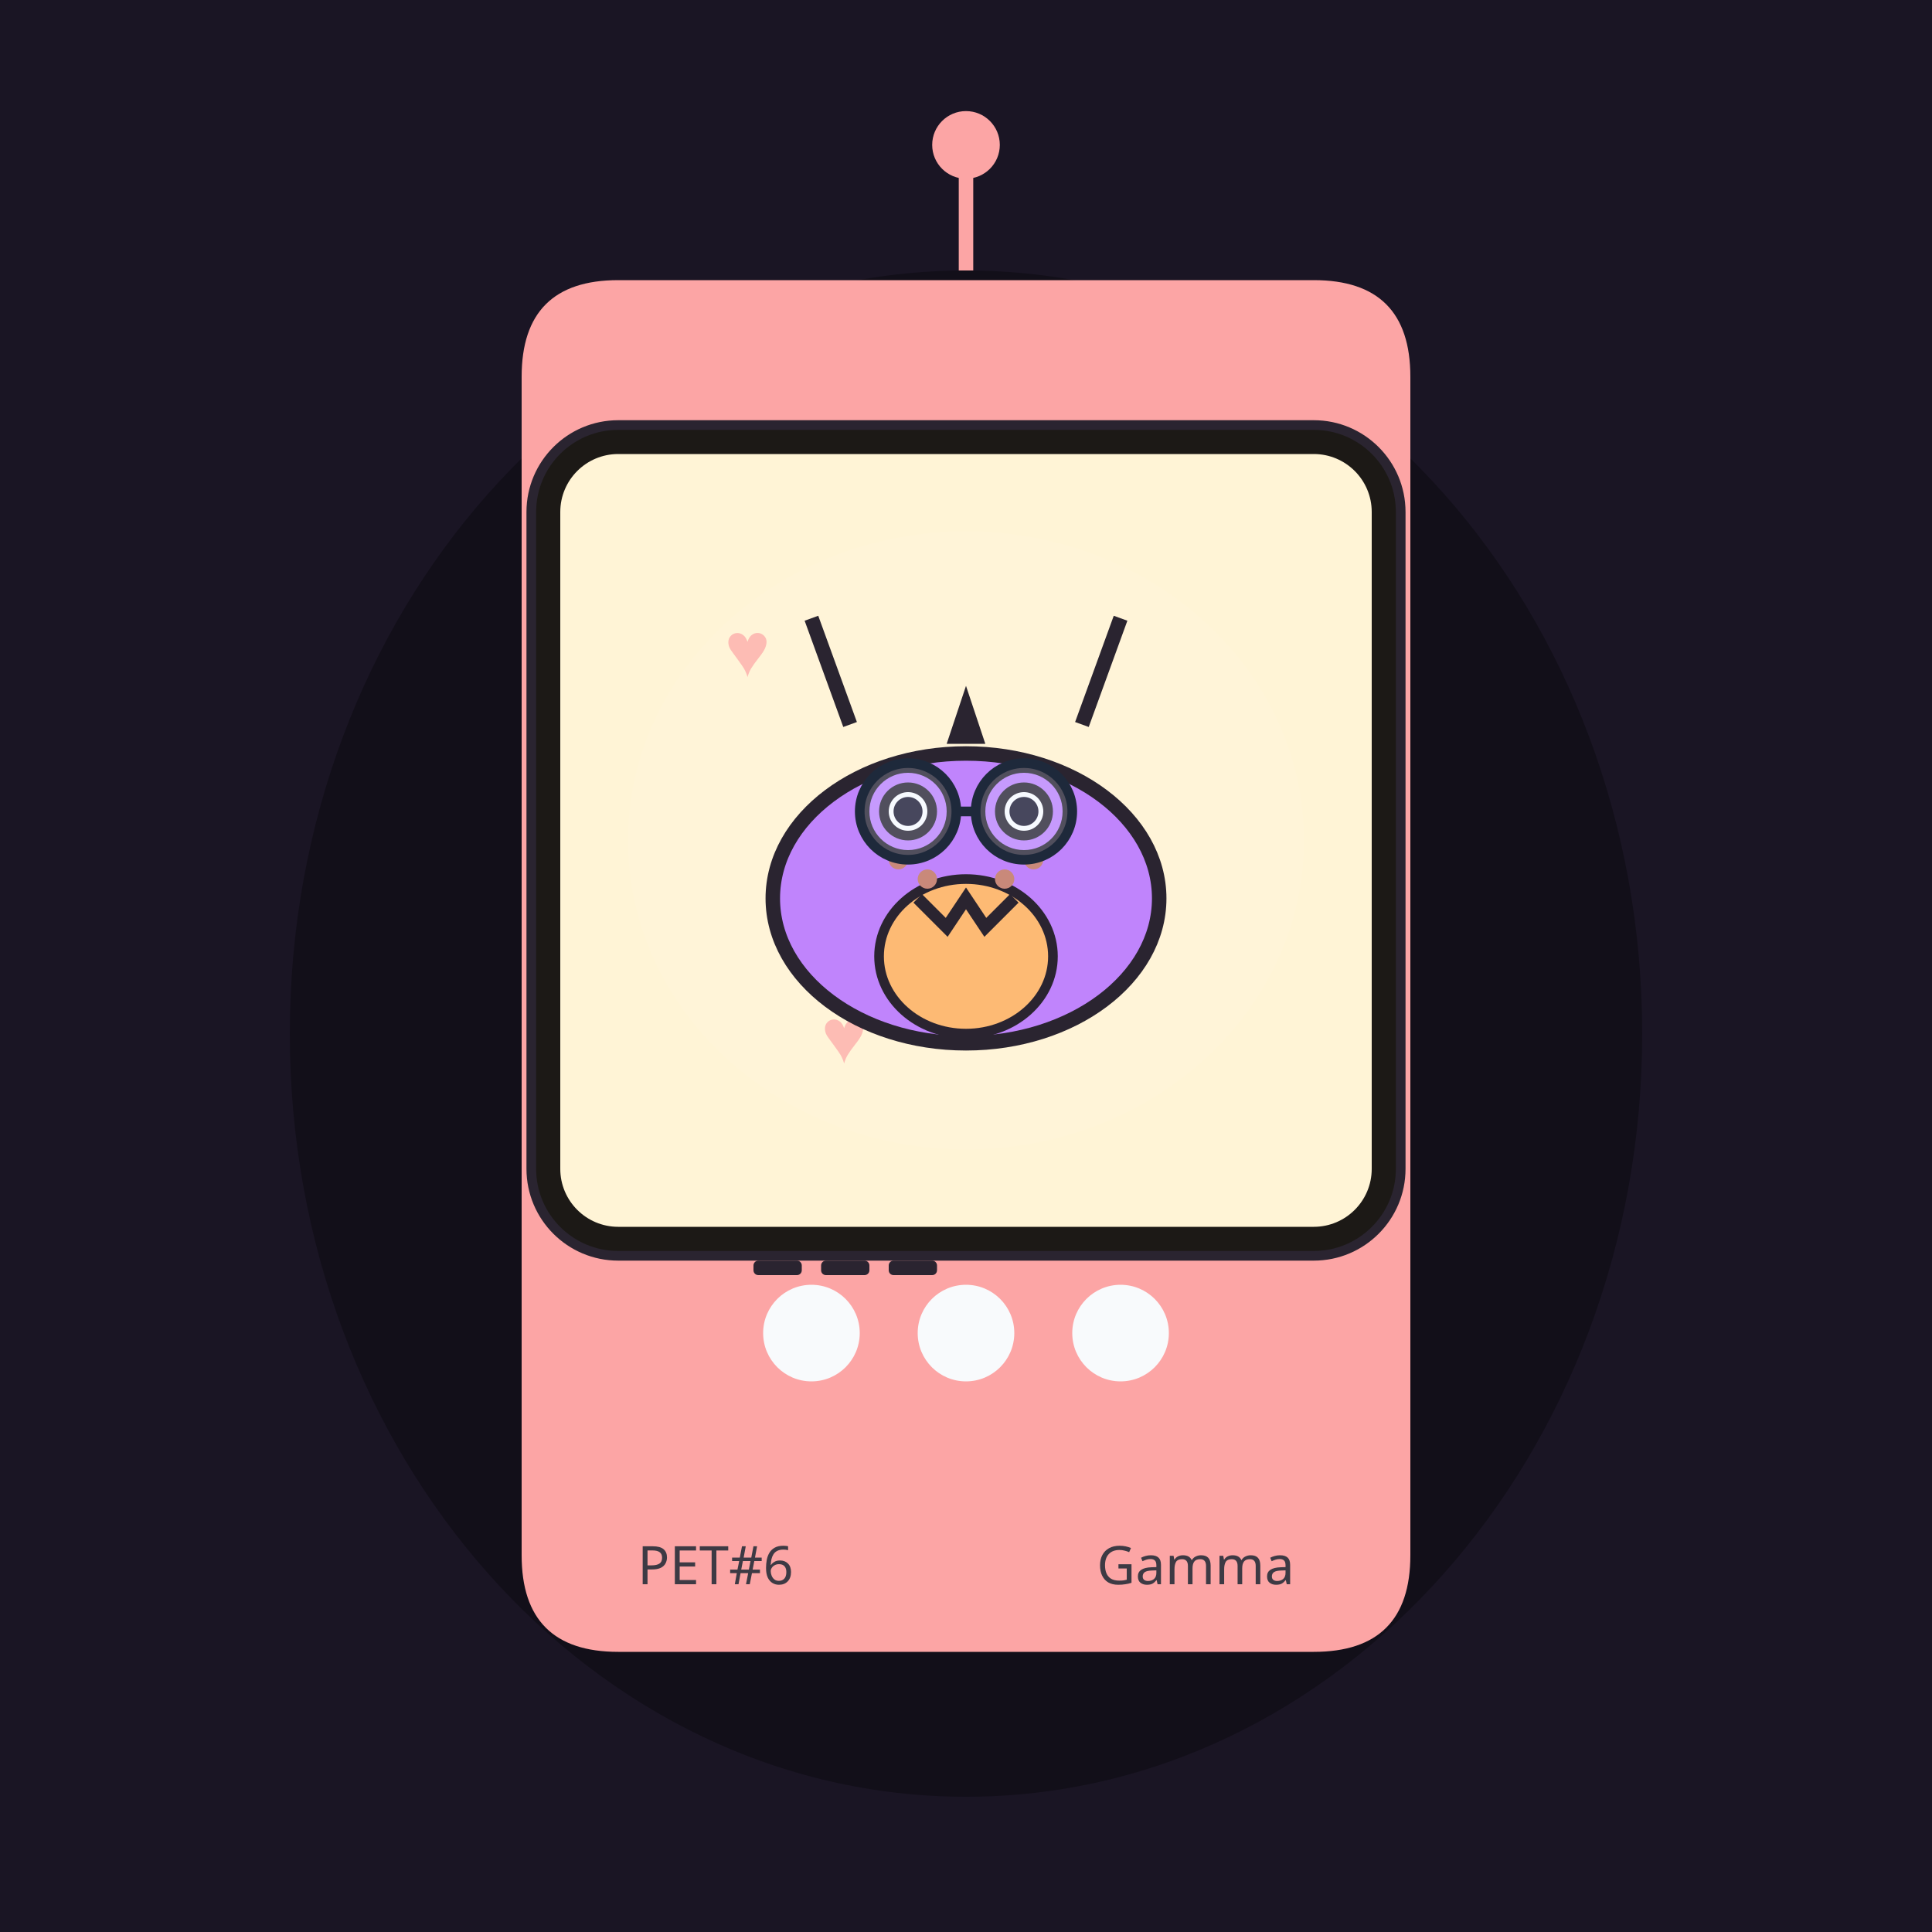
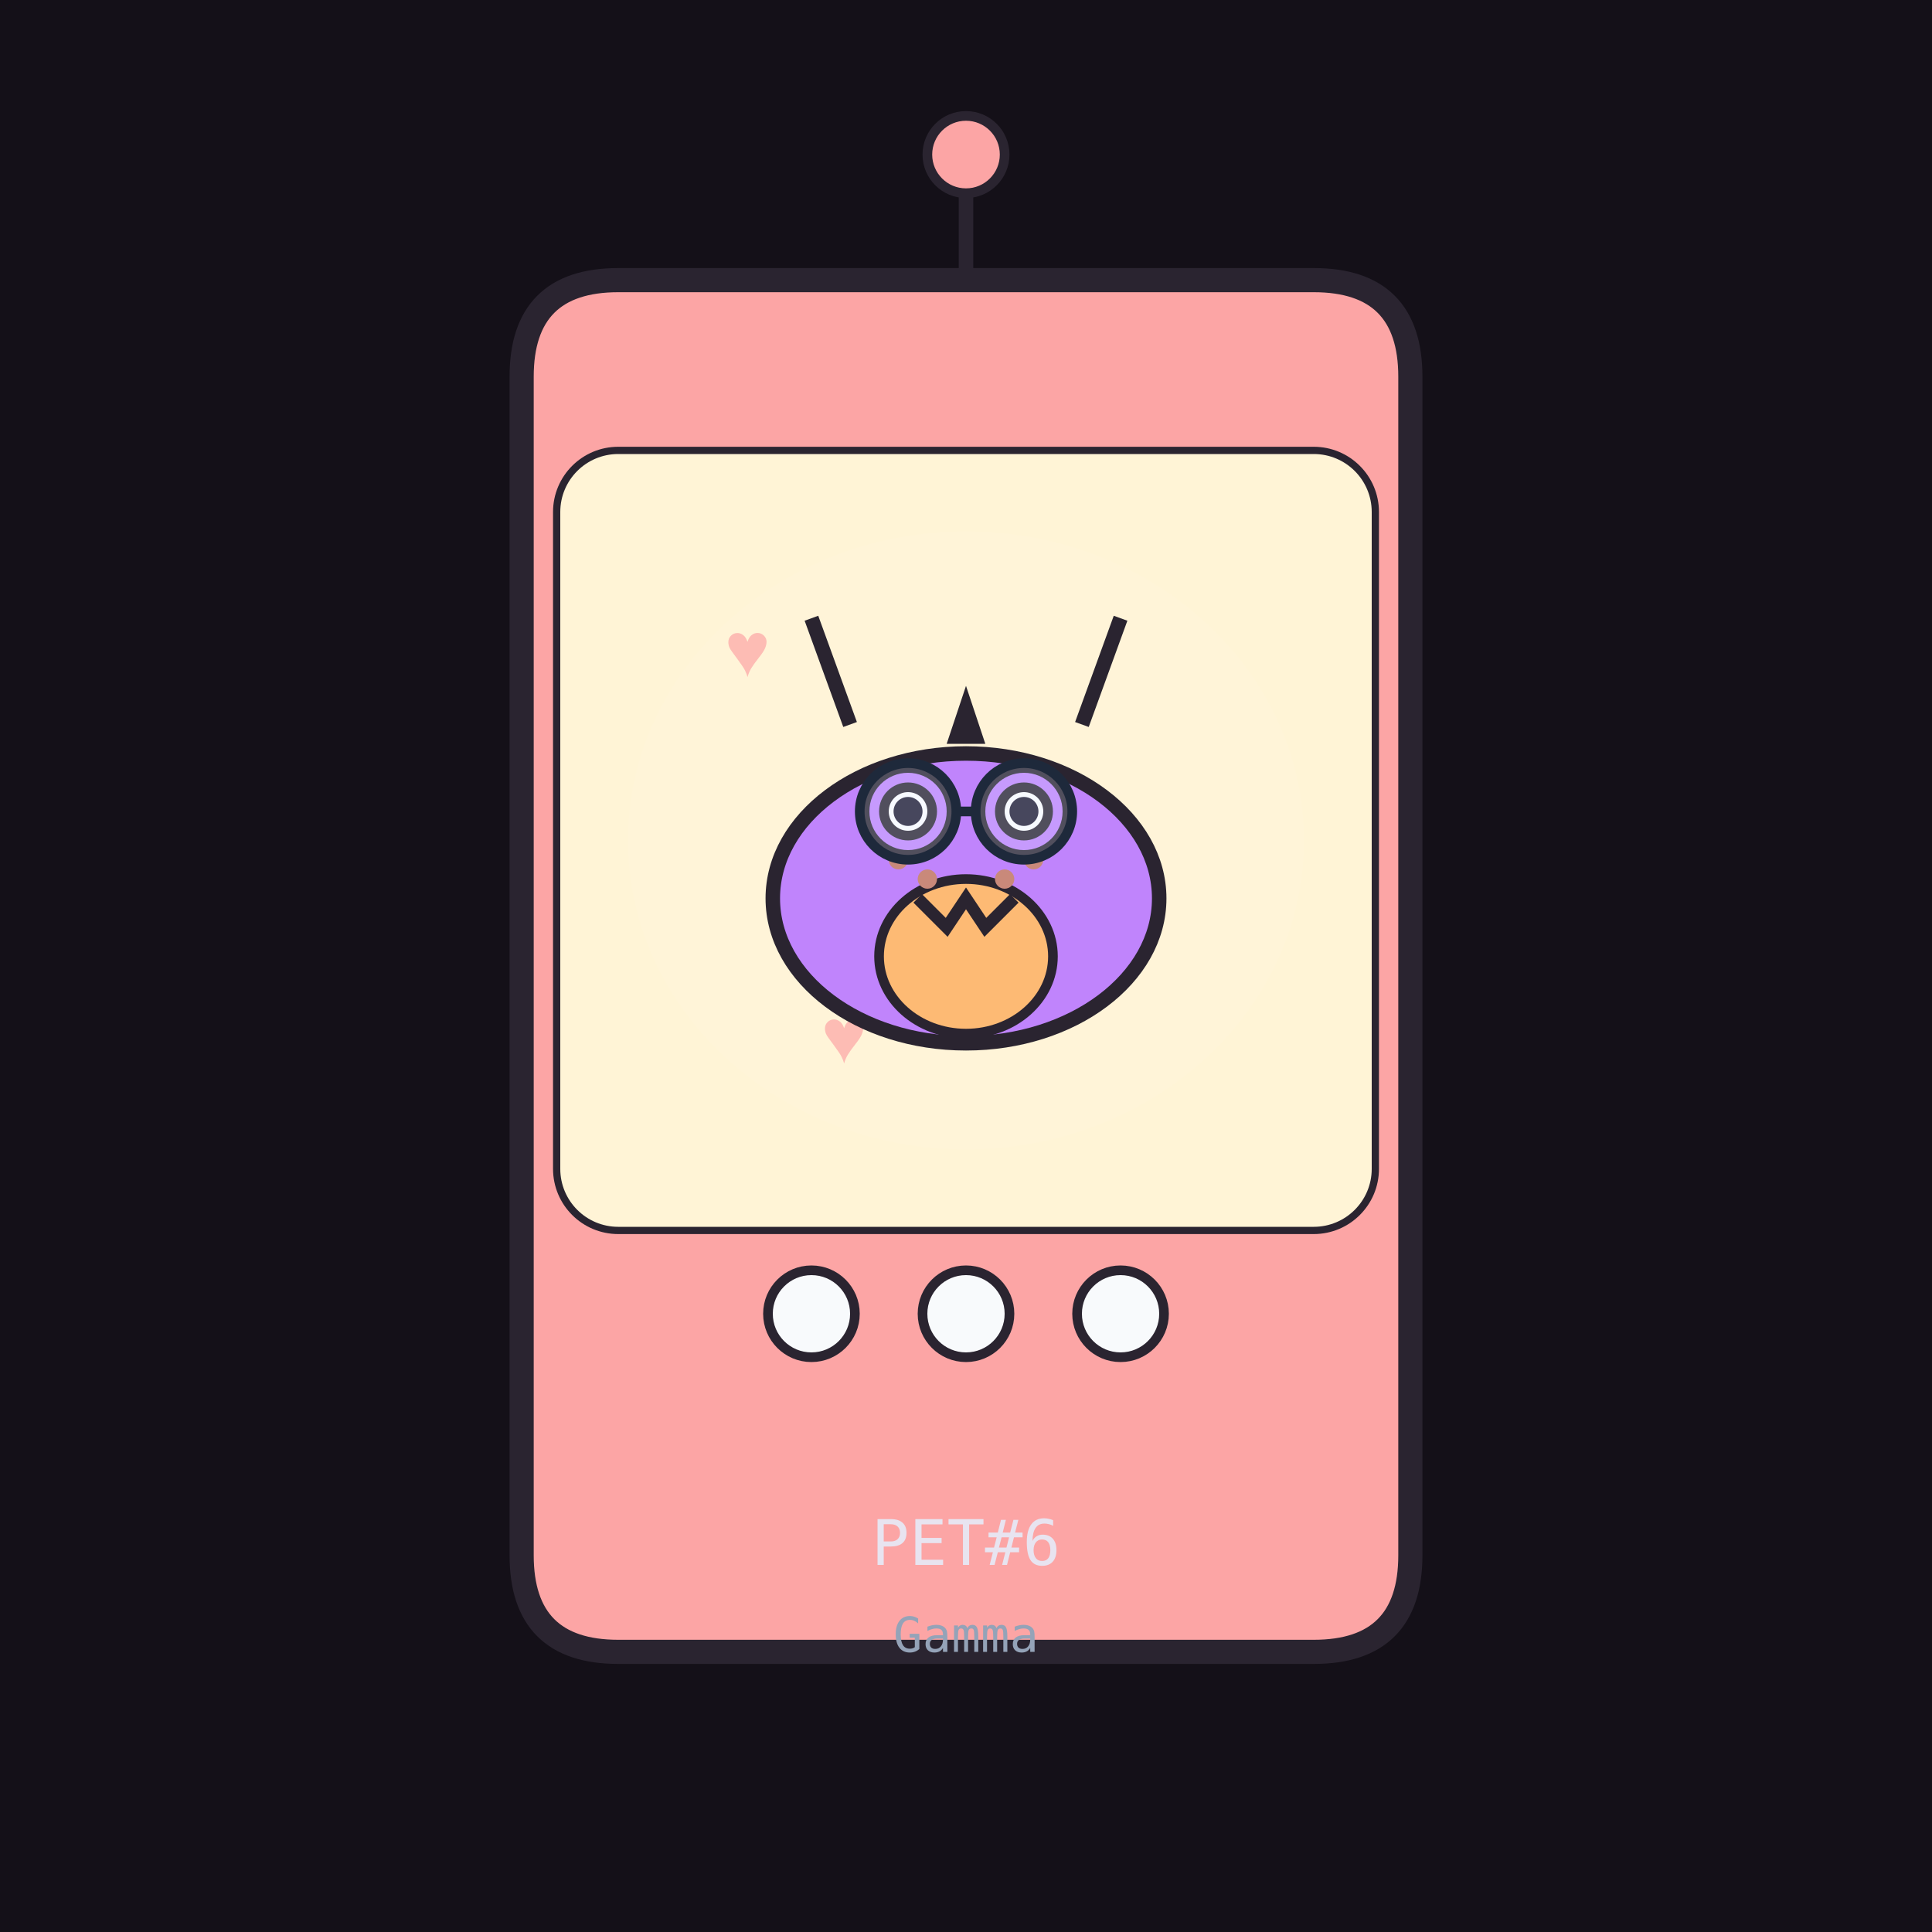
<svg xmlns="http://www.w3.org/2000/svg" viewBox="0 0 400 400">
  <defs>
    <clipPath id="scr">
      <rect x="116" y="94" width="168" height="160" rx="12" />
    </clipPath>
  </defs>
-   <rect width="400" height="400" fill="#1a1524" />
-   <ellipse cx="200" cy="214" rx="140" ry="158" fill="#000" fill-opacity=".3" />
-   <path fill="#fca5a5" d="M128 58 H272 Q292 58 292 78 V322 Q292 342 272 342 H128 Q108 342 108 322 V78 Q108 58 128 58 Z" />
-   <line x1="200" y1="56" x2="200" y2="36" stroke="#fca5a5" stroke-width="3" />
-   <circle cx="200" cy="30" r="7" fill="#fca5a5" />
-   <rect x="110" y="88" width="180" height="172" rx="18" fill="#1c1916" stroke="#2a2430" stroke-width="2" />
-   <rect data-spk="1" x="156" y="261" width="10" height="3" rx="1" fill="#2a2430" />
-   <rect data-spk="1" x="170" y="261" width="10" height="3" rx="1" fill="#2a2430" />
-   <rect data-spk="1" x="184" y="261" width="10" height="3" rx="1" fill="#2a2430" />
-   <circle cx="168" cy="276" r="10" fill="#f8fafc" />
-   <circle cx="200" cy="276" r="10" fill="#f8fafc" />
-   <circle cx="232" cy="276" r="10" fill="#f8fafc" />
-   <text data-foot="1" x="132" y="328" text-anchor="start" fill="#3d3a44" font-size="11" font-family="sans-serif">PET#6</text>
-   <text data-gen="1" x="268" y="328" text-anchor="end" fill="#3d3a44" font-size="11" font-family="sans-serif">Gamma</text>
+   <rect width="400" height="400" fill="#141018" />
+   <path fill="#fca5a5" stroke="#2a2430" stroke-width="5" d="M128 58 H272 Q292 58 292 78 V322 Q292 342 272 342 H128 Q108 342 108 322 V78 Q108 58 128 58 Z" />
+   <line x1="200" y1="58" x2="200" y2="40" stroke="#2a2430" stroke-width="3" />
+   <circle cx="200" cy="32" r="8" fill="#fca5a5" stroke="#2a2430" stroke-width="2" />
+   <rect x="116" y="94" width="168" height="160" rx="12" fill="#0c0a10" stroke="#2a2430" stroke-width="3" />
+   <circle cx="168" cy="272" r="9" fill="#f8fafc" stroke="#2a2430" stroke-width="2" />
+   <circle cx="200" cy="272" r="9" fill="#f8fafc" stroke="#2a2430" stroke-width="2" />
+   <circle cx="232" cy="272" r="9" fill="#f8fafc" stroke="#2a2430" stroke-width="2" />
+   <text x="200" y="324" text-anchor="middle" fill="#e8e4f0" font-size="13" font-family="monospace">PET#6</text>
+   <text x="200" y="342" text-anchor="middle" fill="#94a3b8" font-size="10" font-family="monospace">Gamma</text>
  <g clip-path="url(#scr)">
    <g>
      <rect x="116" y="94" width="168" height="160" fill="#fff4d6" />
      <text x="150" y="140" font-size="16" fill="#fb7185" opacity=".45">♥</text>
      <text x="220" y="180" font-size="16" fill="#fb7185" opacity=".45">♥</text>
      <text x="170" y="220" font-size="16" fill="#fb7185" opacity=".45">♥</text>
      <ellipse cx="200" cy="174" rx="70" ry="64" fill="#fff" fill-opacity=".04">
        <animate attributeName="fill-opacity" values=".04;.12;.04" dur="2.8s" repeatCount="indefinite" />
      </ellipse>
      <g>
        <ellipse cx="200" cy="186" rx="40" ry="30" fill="#c084fc" stroke="#2a2430" stroke-width="3" stroke-linejoin="round" />
        <line x1="176" y1="150" x2="168" y2="128" stroke="#2a2430" stroke-width="3" />
        <line x1="224" y1="150" x2="232" y2="128" stroke="#2a2430" stroke-width="3" />
      </g>
      <ellipse data-belly="1" cx="200" cy="198" rx="18" ry="16" fill="#fdba74" stroke="#2a2430" stroke-width="2" />
      <g data-face="1" data-sp="11" data-cx="200" data-ey="168" data-gap="12">
        <circle cx="186" cy="178" r="2" fill="#c9897a" />
        <circle cx="192" cy="182" r="2" fill="#c9897a" />
        <circle cx="214" cy="178" r="2" fill="#c9897a" />
        <circle cx="208" cy="182" r="2" fill="#c9897a" />
        <polygon points="196,154 200,142 204,154" fill="#2a2430" />
        <g data-eyes="5" data-kind="5">
          <circle cx="188" cy="168" r="9" fill="none" stroke="#2a2430" stroke-width="2" />
          <circle cx="188" cy="168" r="5" fill="#fff" stroke="#2a2430" stroke-width="2" />
          <circle cx="188" cy="168" r="3" fill="#1e1930">
            <animate attributeName="opacity" values="1;1;1;.2;1" dur="3.2s" repeatCount="indefinite" />
          </circle>
          <circle cx="212" cy="168" r="9" fill="none" stroke="#2a2430" stroke-width="2" />
          <circle cx="212" cy="168" r="5" fill="#fff" stroke="#2a2430" stroke-width="2" />
          <circle cx="212" cy="168" r="3" fill="#1e1930">
            <animate attributeName="opacity" values="1;1;1;.2;1" dur="3.2s" repeatCount="indefinite" />
          </circle>
        </g>
        <path d="M190 186 L196 192 L200 186 L204 192 L210 186" fill="none" stroke="#2a2430" stroke-width="2.5" />
      </g>
      <g data-acc="4">
        <circle data-lens="1" cx="188" cy="168" r="10" fill="#dbeafe" fill-opacity=".22" stroke="#1e293b" stroke-width="2" />
        <circle data-lens="1" cx="212" cy="168" r="10" fill="#dbeafe" fill-opacity=".22" stroke="#1e293b" stroke-width="2" />
        <path data-bridge="1" d="M198 168 H202" stroke="#1e293b" stroke-width="2" />
      </g>
      <animateTransform attributeName="transform" type="translate" values="0 0;1 -1;-1 1;0 0" dur="13s" repeatCount="indefinite" />
    </g>
  </g>
</svg>
